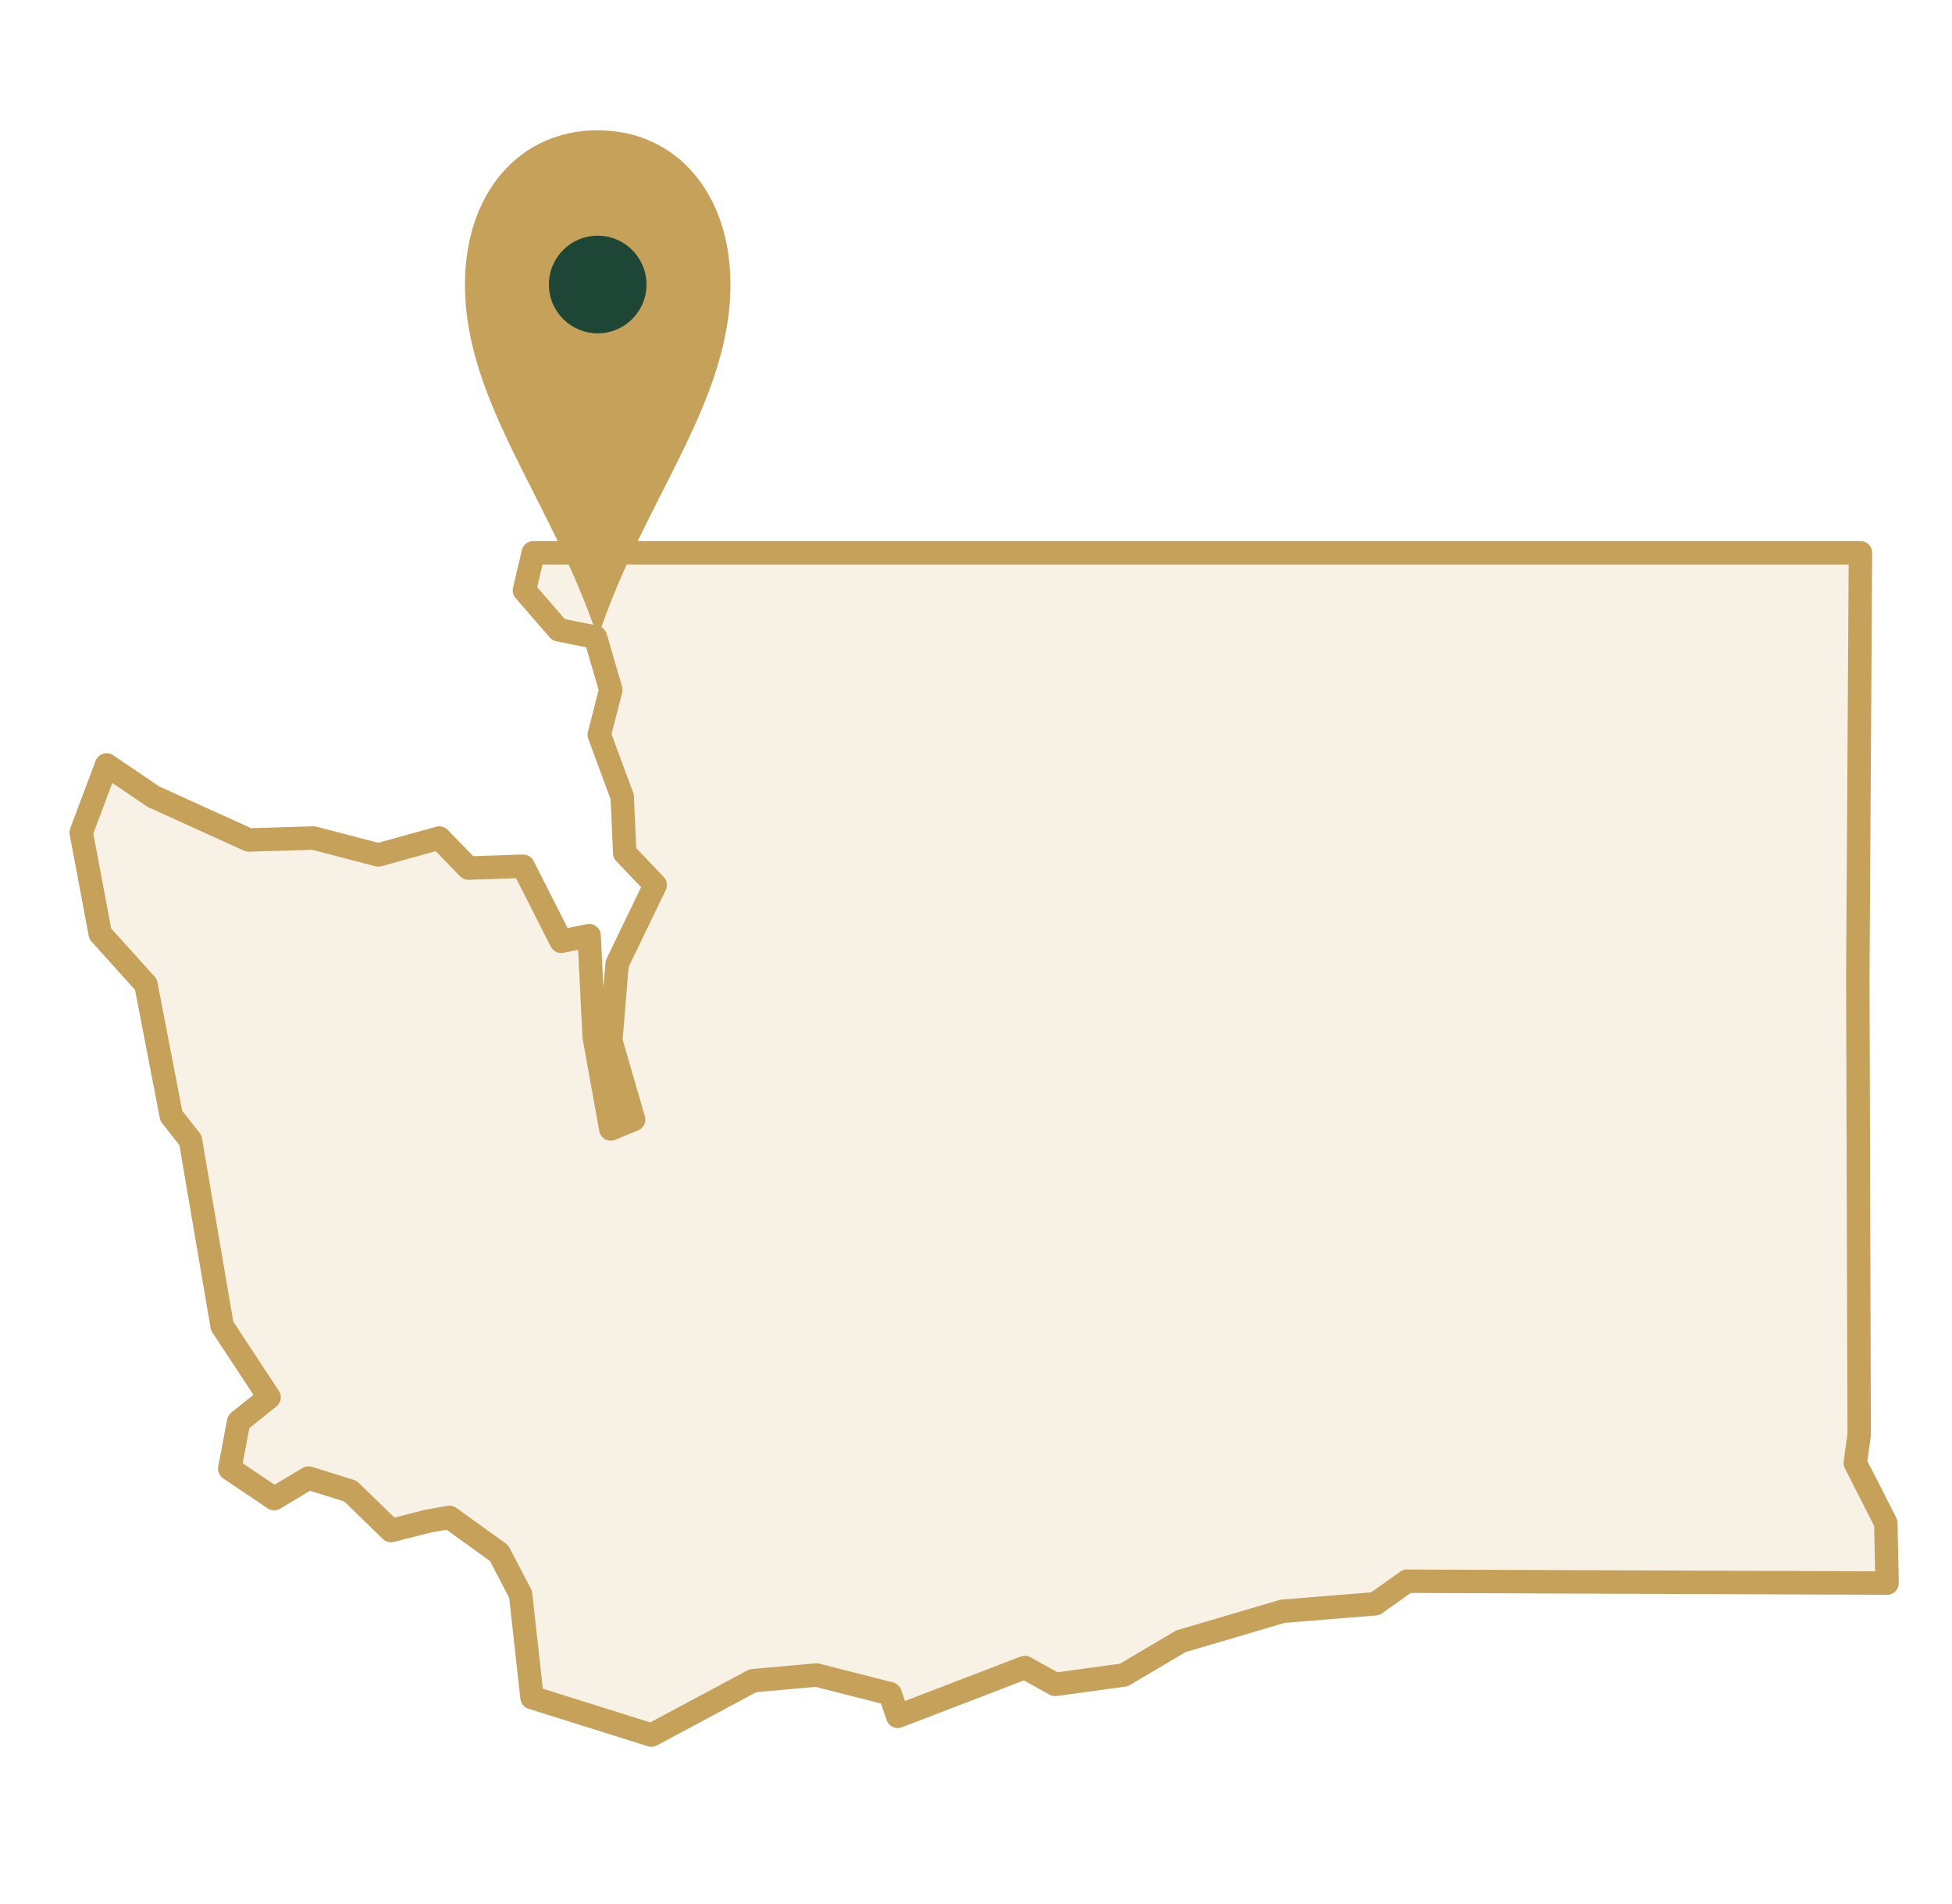
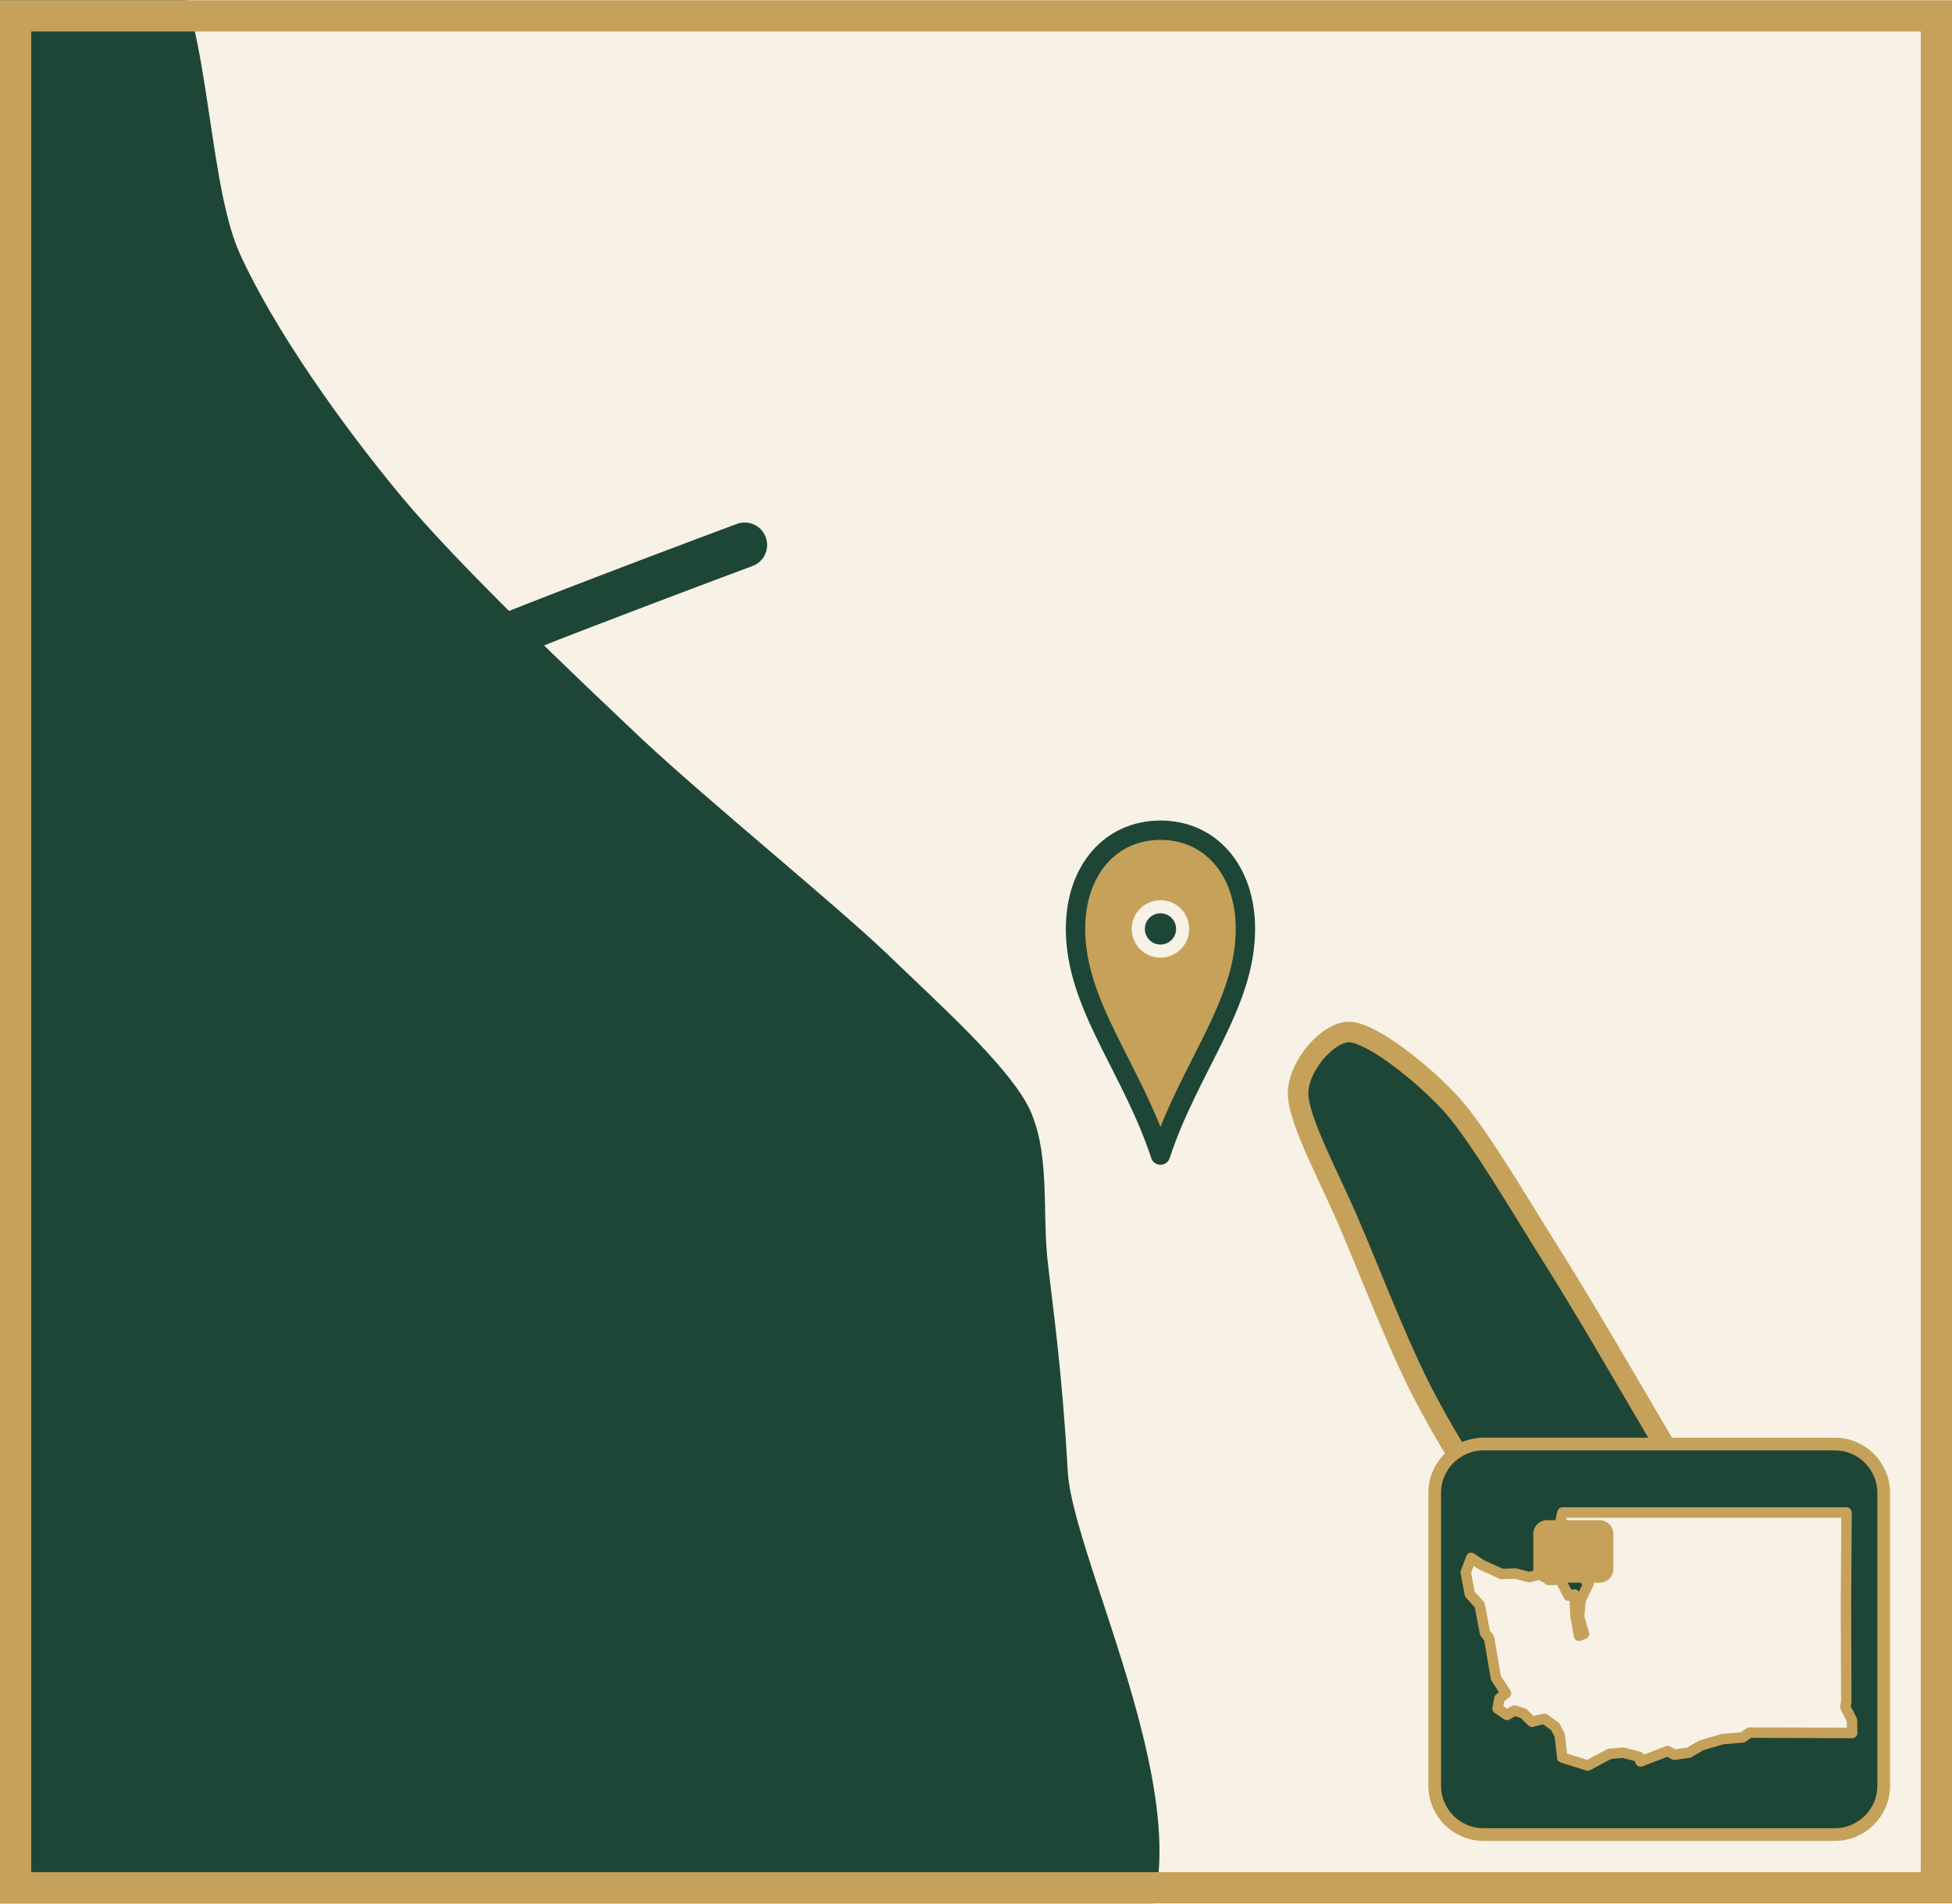
<svg xmlns="http://www.w3.org/2000/svg" viewBox="0 0 200 194.95" width="1200" height="1170">
-   <path fill="#f7f1e6" stroke="#c6a15a" stroke-width="2.4" stroke-linejoin="round" d="M190.62,56.60 190.35,100.05 190.49,146.96 190.09,149.84 193.22,155.99 193.35,162.14 144.16,161.95 140.91,164.26 131.41,165.03 121.00,168.10 115.14,171.56 108.12,172.52 105.00,170.79 91.98,175.79 91.20,173.48 83.66,171.56 77.15,172.14 66.74,177.71 54.51,173.87 53.34,163.30 51.13,159.07 46.05,155.41 43.84,155.80 40.06,156.76 35.90,152.72 31.61,151.38 28.09,153.49 23.54,150.42 24.45,145.61 27.57,143.11 22.76,135.81 19.51,116.77 17.55,114.28 14.95,100.82 10.27,95.63 8.32,85.25 10.92,78.33 15.73,81.59 25.49,86.02 32.13,85.82 38.76,87.55 45.01,85.82 48.00,88.90 53.60,88.71 57.50,96.40 60.36,95.82 60.88,106.20 62.58,115.62 64.92,114.66 62.58,106.59 63.23,98.70 67.13,90.63 64.01,87.36 63.75,81.59 61.40,75.25 62.58,70.64 61.01,65.25 57.24,64.49 53.73,60.45 54.64,56.60Z" />
-   <g transform="translate(61.24 65.32)">
-     <path fill="#c6a15a" d="M0,0 C-4.6,-14 -13.6,-24 -13.6,-36.2 C-13.6,-45.6 -8,-52 0,-52 C8,-52 13.6,-45.6 13.6,-36.2 C13.6,-24 4.6,-14 0,0 Z" />
-     <circle cx="0" cy="-36.2" r="5" fill="#1e4636" />
+   <defs>
+     <clipPath id="card">
+       <rect width="200" height="194.95" />
+     </clipPath>
+   </defs>
+   <g clip-path="url(#card)">
+     <rect width="200" height="194.95" fill="#f7f1e6" />
+     <path fill="#1e4636" d="M16.2,-5.4 C21.5,-0.6 21.0,17.8 24.5,25.8 C28.1,33.8 35.2,43.7 41.1,50.8 C47.0,57.9 58.8,69.1 65.9,75.8 C73.0,82.4 85.2,92.3 90.8,97.6 C96.4,103.0 102.9,108.8 105.3,113.2 C107.6,117.7 106.8,123.5 107.3,128.8 C107.9,134.2 108.8,140.1 109.4,150.7 C110.0,161.3 128.8,195.5 111.5,202.9 C94.1,210.4 5.6,233.1 -12.0,202.9 C-29.6,172.8 -16.0,21.8 -12.0,-8.0 C-8.0,-37.8 11.0,-10.2 16.2,-5.4 Z" />
+     <path fill="#1e4636" stroke="#c6a15a" stroke-width="2.1" stroke-linejoin="round" d="M138.4,105.7 C140.7,105.9 145.8,109.9 148.8,113.2 C151.7,116.5 156.0,123.9 159.1,128.8 C162.2,133.7 167.3,142.5 170.3,147.6 C173.3,152.6 179.6,160.6 179.8,164.4 C180.0,168.2 174.5,174.6 171.5,174.4 C168.6,174.2 162.7,167.4 159.1,163.2 C155.6,158.9 149.6,149.8 146.7,144.4 C143.7,139.1 140.4,130.3 138.4,125.7 C136.5,121.1 133.0,114.8 133.0,112.0 C133.0,109.1 136.2,105.5 138.4,105.7 Z" />
+     <path fill="none" stroke="#1e4636" stroke-width="4.6" stroke-linecap="round" stroke-linejoin="round" d="M76.3,55.8 C72.8,57.1 60.8,61.6 53.5,64.5 C46.2,67.4 32.5,73.0 28.7,74.5" />
+     <g transform="translate(147.0 147.9)">
+       <rect width="46.0" height="40.0" rx="5" fill="#1e4636" stroke="#c6a15a" stroke-width="1.3" />
+       <path fill="#f7f1e6" stroke="#c6a15a" stroke-width="5" stroke-linejoin="round" transform="translate(1.4 -5.1) scale(0.214)" d="M190.62,56.60 190.35,100.05 190.49,146.96 190.09,149.84 193.22,155.99 193.35,162.14 144.16,161.95 140.91,164.26 131.41,165.03 121.00,168.10 115.14,171.56 108.12,172.52 105.00,170.79 91.98,175.79 91.20,173.48 83.66,171.56 77.15,172.14 66.74,177.71 54.51,173.87 53.34,163.30 51.13,159.07 46.05,155.41 43.84,155.80 40.06,156.76 35.90,152.72 31.61,151.38 28.09,153.49 23.54,150.42 24.45,145.61 27.57,143.11 22.76,135.81 19.51,116.77 17.55,114.28 14.95,100.82 10.27,95.63 8.32,85.25 10.92,78.33 15.73,81.59 25.49,86.02 32.13,85.82 38.76,87.55 45.01,85.82 48.00,88.90 53.60,88.71 57.50,96.40 60.36,95.82 60.88,106.20 62.58,115.62 64.92,114.66 62.58,106.59 63.23,98.70 67.13,90.63 64.01,87.36 63.75,81.59 61.40,75.25 62.58,70.64 61.01,65.25 57.24,64.49 53.73,60.45 54.64,56.60Z" />
+       <rect x="10.1" y="7.8" width="8.2" height="6.4" rx="1.4" fill="#c6a15a" />
+     </g>
+     <g transform="translate(118.9 118.3) scale(0.64)">
+       <path fill="#c6a15a" stroke="#1e4636" stroke-width="3.1" stroke-linejoin="round" d="M0,0 C-4.6,-14 -13.6,-24 -13.6,-36.2 C-13.6,-45.6 -8,-52 0,-52 C8,-52 13.6,-45.6 13.6,-36.2 C13.6,-24 4.6,-14 0,0 Z" />
+       <circle cx="0" cy="-36.2" r="4.6" fill="#f7f1e6" />
+       <circle cx="0" cy="-36.2" r="2.5" fill="#1e4636" />
+     </g>
  </g>
+   <rect x="1.6" y="1.6" width="196.8" height="191.75" fill="none" stroke="#c6a15a" stroke-width="3.2" />
</svg>
